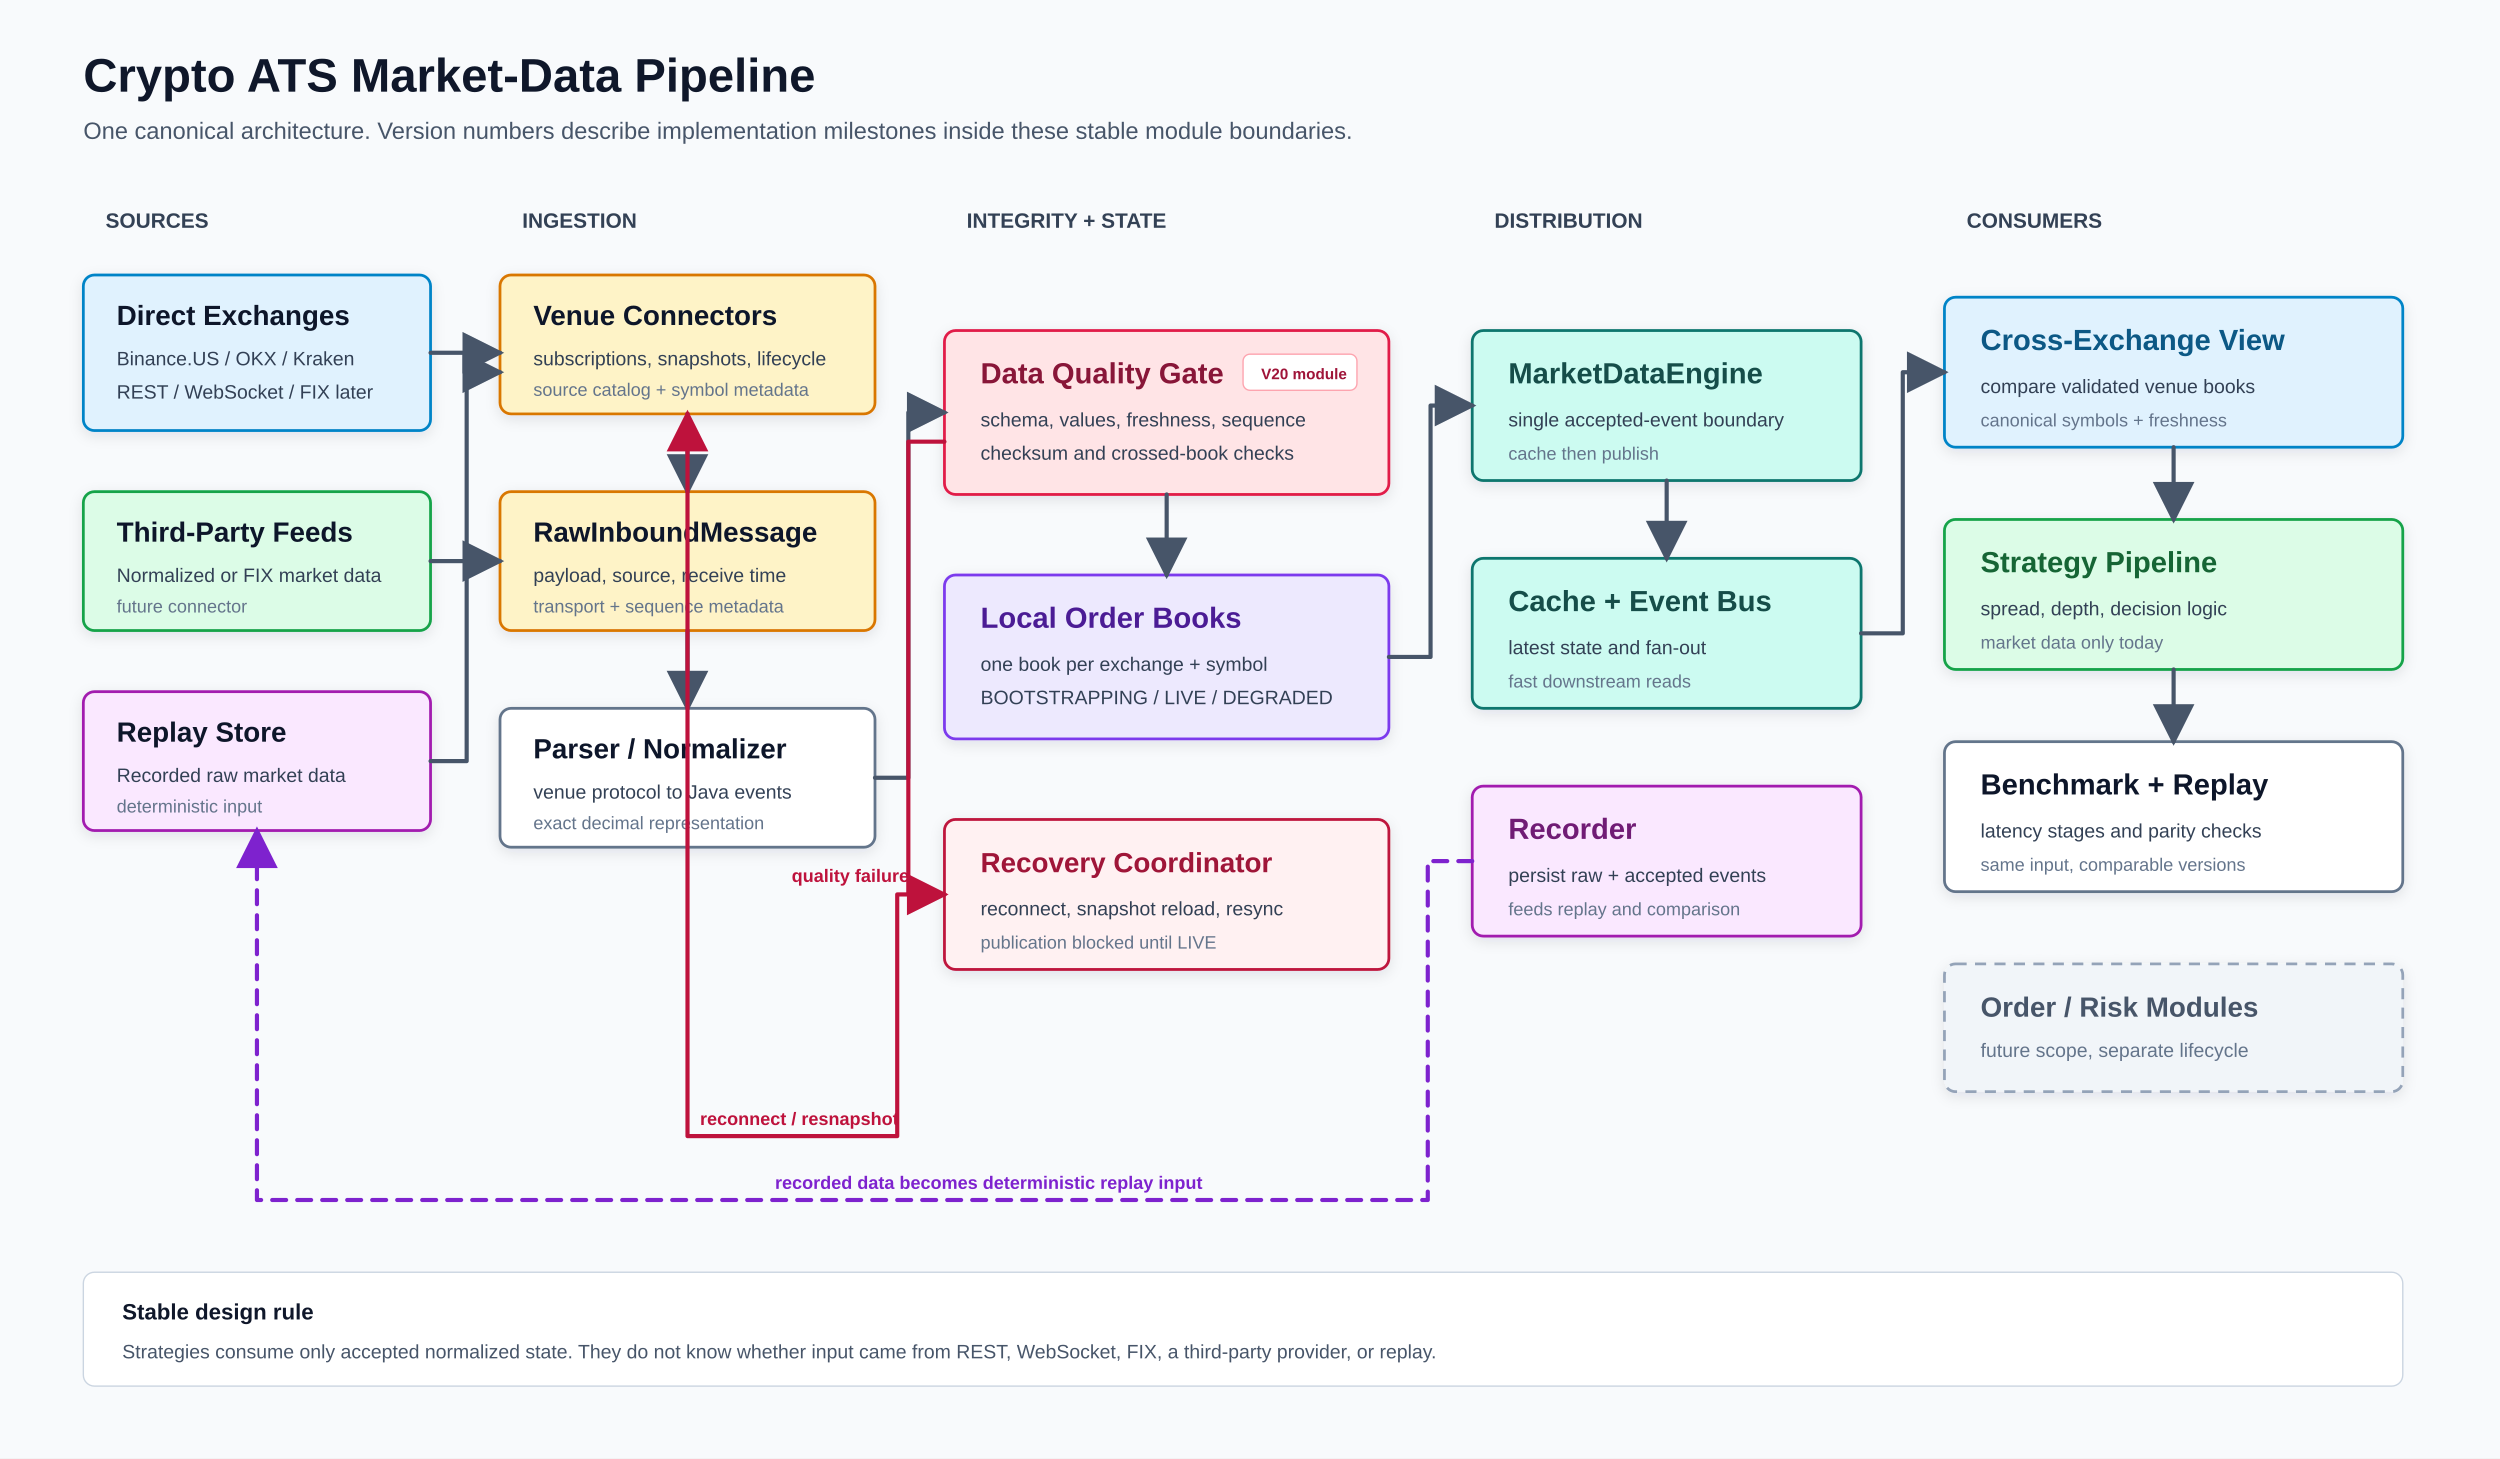
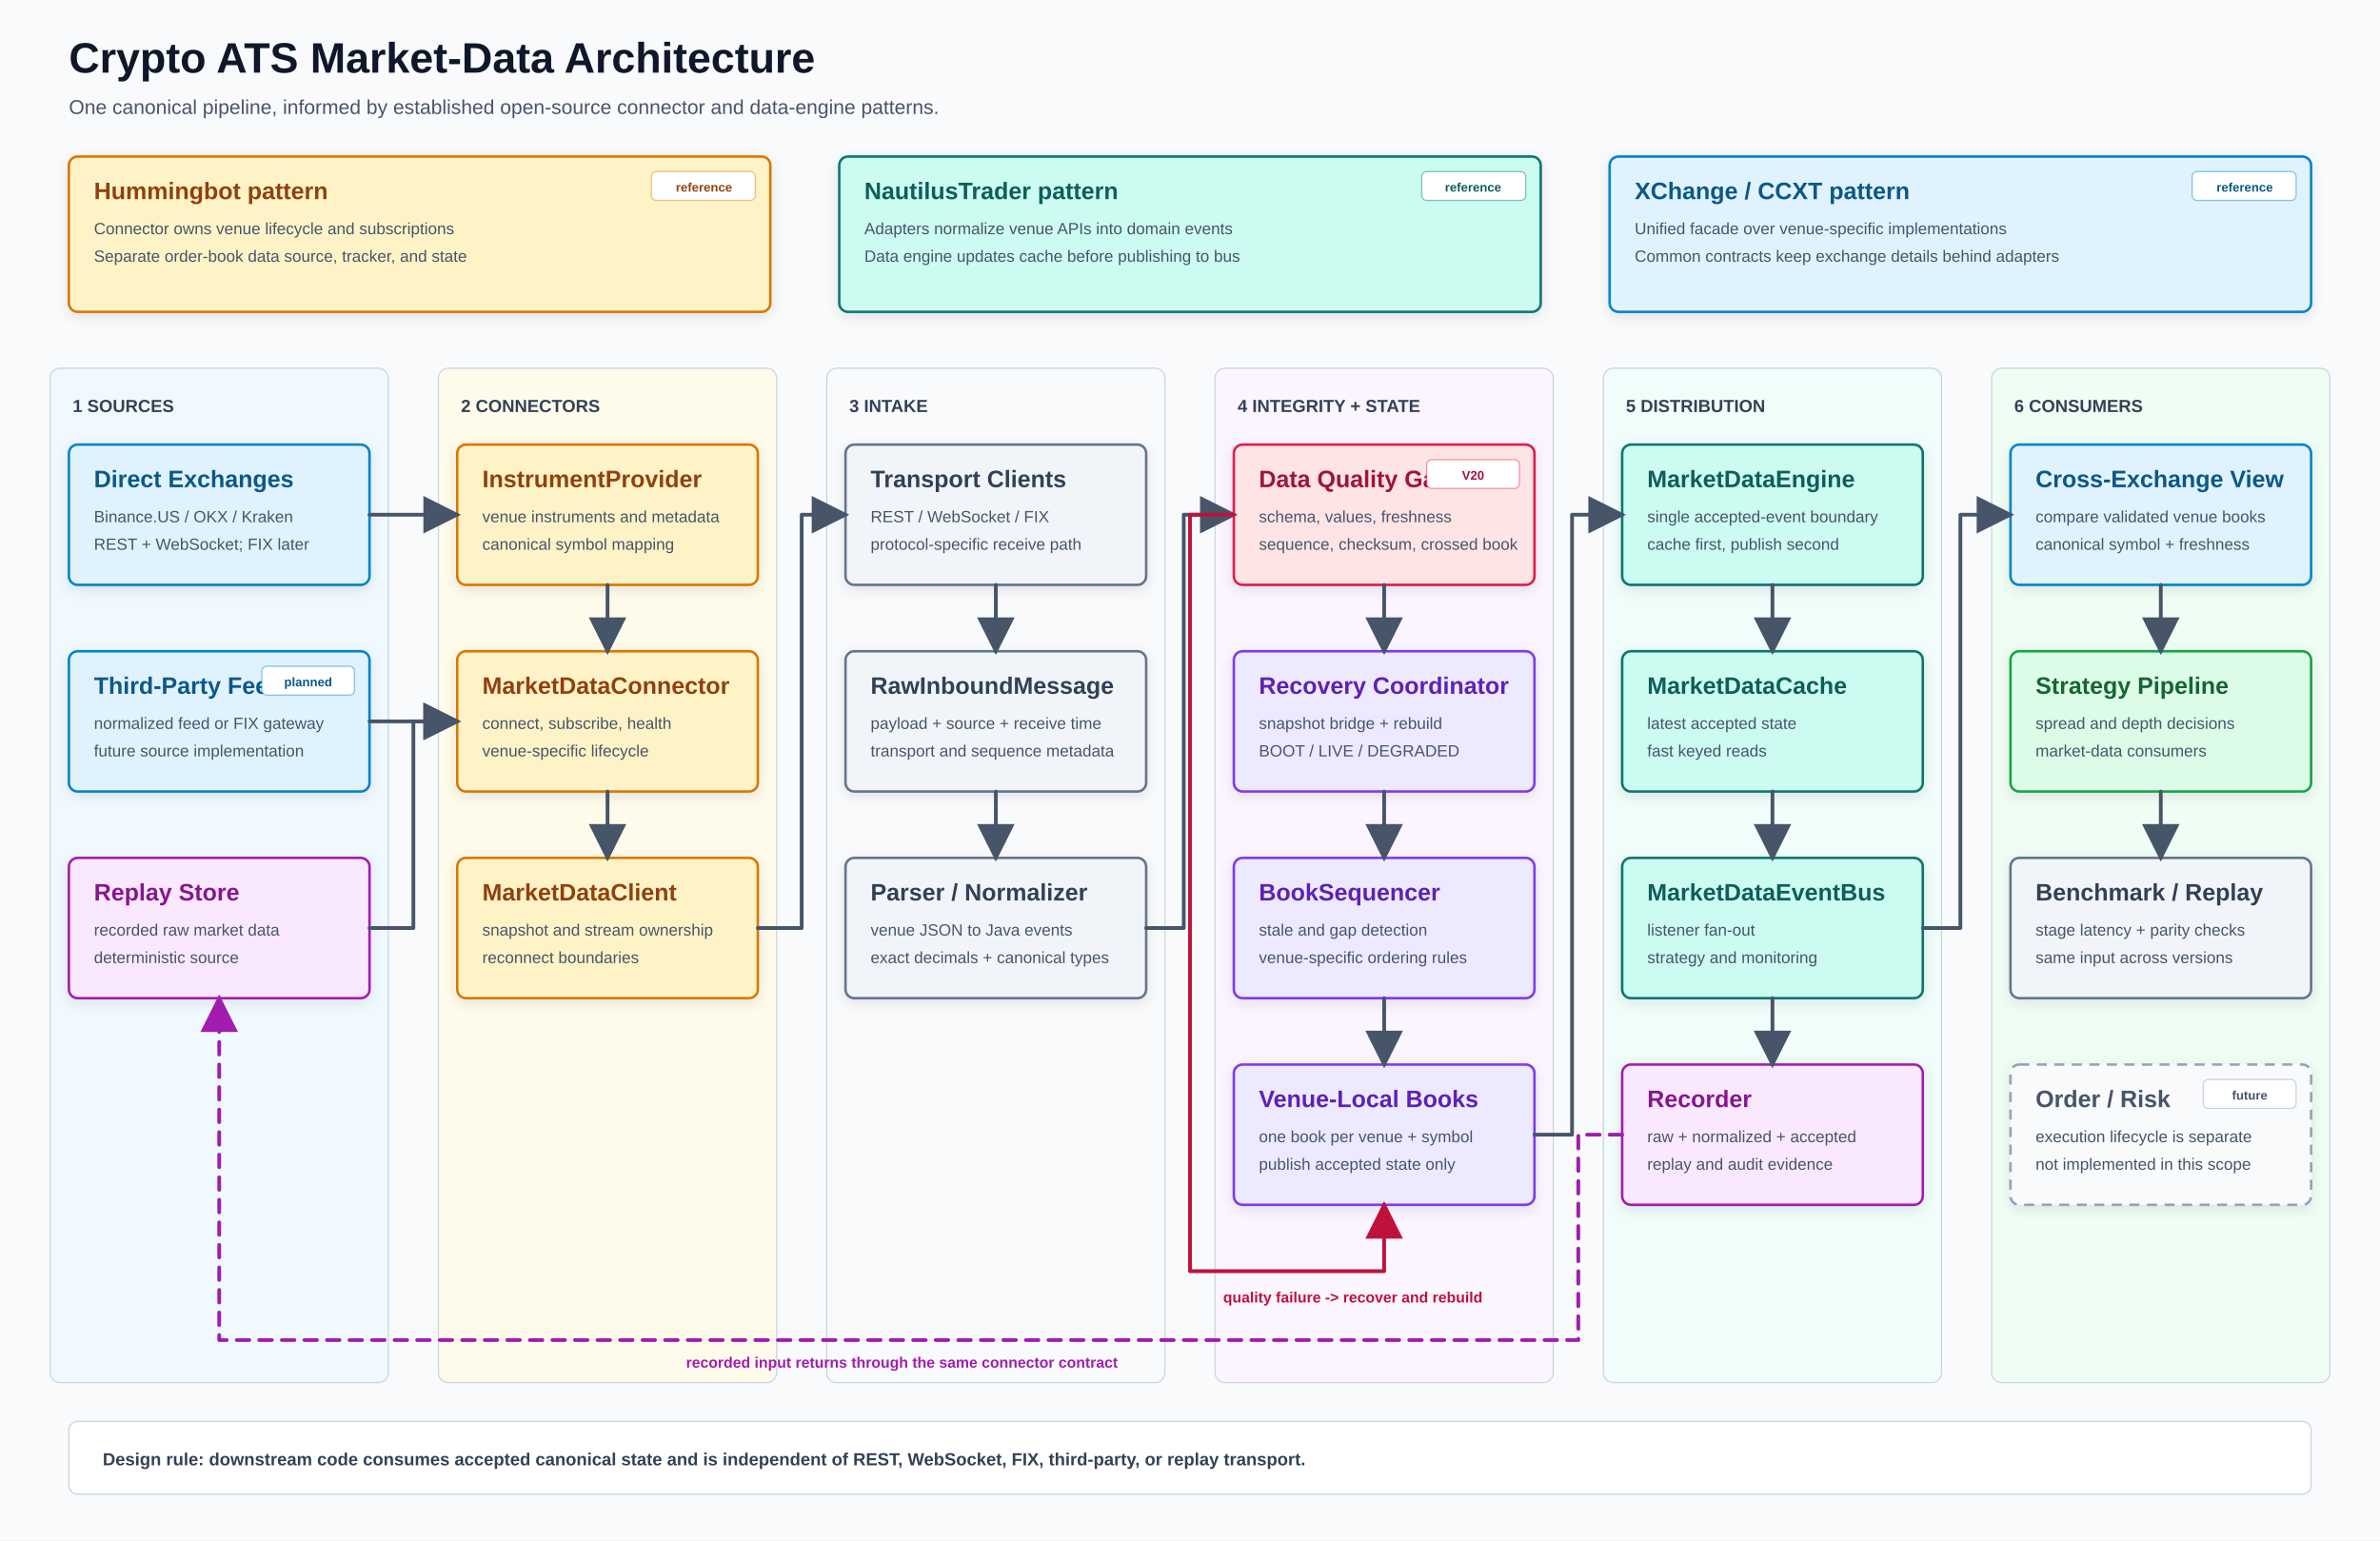
- <svg xmlns="http://www.w3.org/2000/svg" width="1800" height="1050" viewBox="0 0 1800 1050" role="img" aria-labelledby="title desc">
+ <svg xmlns="http://www.w3.org/2000/svg" width="1900" height="1230" viewBox="0 0 1900 1230" role="img" aria-labelledby="title desc">
  <defs>
    <marker id="arrow" markerWidth="12" markerHeight="12" refX="10" refY="6" orient="auto" markerUnits="strokeWidth">
      <path d="M1 1 L11 6 L1 11 Z" fill="#475569" />
    </marker>
-     <marker id="redArrow" markerWidth="12" markerHeight="12" refX="10" refY="6" orient="auto" markerUnits="strokeWidth">
+     <marker id="failure-arrow" markerWidth="12" markerHeight="12" refX="10" refY="6" orient="auto" markerUnits="strokeWidth">
      <path d="M1 1 L11 6 L1 11 Z" fill="#be123c" />
    </marker>
-     <marker id="purpleArrow" markerWidth="12" markerHeight="12" refX="10" refY="6" orient="auto" markerUnits="strokeWidth">
-       <path d="M1 1 L11 6 L1 11 Z" fill="#7e22ce" />
+     <marker id="replay-arrow" markerWidth="12" markerHeight="12" refX="10" refY="6" orient="auto" markerUnits="strokeWidth">
+       <path d="M1 1 L11 6 L1 11 Z" fill="#a21caf" />
    </marker>
-     <filter id="shadow" x="-10%" y="-10%" width="120%" height="130%">
+     <filter id="shadow" x="-15%" y="-15%" width="130%" height="140%">
      <feDropShadow dx="0" dy="3" stdDeviation="5" flood-color="#0f172a" flood-opacity="0.10" />
    </filter>
  </defs>
-   <rect width="1800" height="1050" fill="#f8fafc" />
-   <text x="60" y="66" font-family="Arial, sans-serif" font-size="34" font-weight="700" fill="#0f172a">Crypto ATS Market-Data Pipeline</text>
-   <text x="60" y="100" font-family="Arial, sans-serif" font-size="17" fill="#475569">One canonical architecture. Version numbers describe implementation milestones inside these stable module boundaries.</text>
-   <g font-family="Arial, sans-serif" font-size="15" font-weight="700" fill="#334155">
-     <text x="76" y="164">SOURCES</text>
-     <text x="376" y="164">INGESTION</text>
-     <text x="696" y="164">INTEGRITY + STATE</text>
-     <text x="1076" y="164">DISTRIBUTION</text>
-     <text x="1416" y="164">CONSUMERS</text>
-   </g>
-   <g filter="url(#shadow)" font-family="Arial, sans-serif">
-     <rect x="60" y="198" width="250" height="112" rx="8" fill="#e0f2fe" stroke="#0284c7" stroke-width="2" />
-     <text x="84" y="234" font-size="20" font-weight="700" fill="#0f172a">Direct Exchanges</text>
-     <text x="84" y="263" font-size="14" fill="#334155">Binance.US / OKX / Kraken</text>
-     <text x="84" y="287" font-size="14" fill="#334155">REST / WebSocket / FIX later</text>
-     <rect x="60" y="354" width="250" height="100" rx="8" fill="#dcfce7" stroke="#16a34a" stroke-width="2" />
-     <text x="84" y="390" font-size="20" font-weight="700" fill="#0f172a">Third-Party Feeds</text>
-     <text x="84" y="419" font-size="14" fill="#334155">Normalized or FIX market data</text>
-     <text x="84" y="441" font-size="13" fill="#64748b">future connector</text>
-     <rect x="60" y="498" width="250" height="100" rx="8" fill="#fae8ff" stroke="#a21caf" stroke-width="2" />
-     <text x="84" y="534" font-size="20" font-weight="700" fill="#0f172a">Replay Store</text>
-     <text x="84" y="563" font-size="14" fill="#334155">Recorded raw market data</text>
-     <text x="84" y="585" font-size="13" fill="#64748b">deterministic input</text>
-     <rect x="360" y="198" width="270" height="100" rx="8" fill="#fef3c7" stroke="#d97706" stroke-width="2" />
-     <text x="384" y="234" font-size="20" font-weight="700" fill="#0f172a">Venue Connectors</text>
-     <text x="384" y="263" font-size="14" fill="#334155">subscriptions, snapshots, lifecycle</text>
-     <text x="384" y="285" font-size="13" fill="#64748b">source catalog + symbol metadata</text>
-     <rect x="360" y="354" width="270" height="100" rx="8" fill="#fef3c7" stroke="#d97706" stroke-width="2" />
-     <text x="384" y="390" font-size="20" font-weight="700" fill="#0f172a">RawInboundMessage</text>
-     <text x="384" y="419" font-size="14" fill="#334155">payload, source, receive time</text>
-     <text x="384" y="441" font-size="13" fill="#64748b">transport + sequence metadata</text>
-     <rect x="360" y="510" width="270" height="100" rx="8" fill="#ffffff" stroke="#64748b" stroke-width="2" />
-     <text x="384" y="546" font-size="20" font-weight="700" fill="#0f172a">Parser / Normalizer</text>
-     <text x="384" y="575" font-size="14" fill="#334155">venue protocol to Java events</text>
-     <text x="384" y="597" font-size="13" fill="#64748b">exact decimal representation</text>
-     <rect x="680" y="238" width="320" height="118" rx="8" fill="#ffe4e6" stroke="#e11d48" stroke-width="2" />
-     <text x="706" y="276" font-size="21" font-weight="700" fill="#881337">Data Quality Gate</text>
-     <text x="706" y="307" font-size="14" fill="#334155">schema, values, freshness, sequence</text>
-     <text x="706" y="331" font-size="14" fill="#334155">checksum and crossed-book checks</text>
-     <rect x="895" y="255" width="82" height="26" rx="5" fill="#ffffff" stroke="#fda4af" />
-     <text x="908" y="273" font-size="11" font-weight="700" fill="#9f1239">V20 module</text>
-     <rect x="680" y="414" width="320" height="118" rx="8" fill="#ede9fe" stroke="#7c3aed" stroke-width="2" />
-     <text x="706" y="452" font-size="21" font-weight="700" fill="#4c1d95">Local Order Books</text>
-     <text x="706" y="483" font-size="14" fill="#334155">one book per exchange + symbol</text>
-     <text x="706" y="507" font-size="14" fill="#334155">BOOTSTRAPPING / LIVE / DEGRADED</text>
-     <rect x="680" y="590" width="320" height="108" rx="8" fill="#fff1f2" stroke="#be123c" stroke-width="2" />
-     <text x="706" y="628" font-size="20" font-weight="700" fill="#9f1239">Recovery Coordinator</text>
-     <text x="706" y="659" font-size="14" fill="#334155">reconnect, snapshot reload, resync</text>
-     <text x="706" y="683" font-size="13" fill="#64748b">publication blocked until LIVE</text>
-     <rect x="1060" y="238" width="280" height="108" rx="8" fill="#ccfbf1" stroke="#0f766e" stroke-width="2" />
-     <text x="1086" y="276" font-size="21" font-weight="700" fill="#134e4a">MarketDataEngine</text>
-     <text x="1086" y="307" font-size="14" fill="#334155">single accepted-event boundary</text>
-     <text x="1086" y="331" font-size="13" fill="#64748b">cache then publish</text>
-     <rect x="1060" y="402" width="280" height="108" rx="8" fill="#ccfbf1" stroke="#0f766e" stroke-width="2" />
-     <text x="1086" y="440" font-size="21" font-weight="700" fill="#134e4a">Cache + Event Bus</text>
-     <text x="1086" y="471" font-size="14" fill="#334155">latest state and fan-out</text>
-     <text x="1086" y="495" font-size="13" fill="#64748b">fast downstream reads</text>
-     <rect x="1060" y="566" width="280" height="108" rx="8" fill="#fae8ff" stroke="#a21caf" stroke-width="2" />
-     <text x="1086" y="604" font-size="21" font-weight="700" fill="#701a75">Recorder</text>
-     <text x="1086" y="635" font-size="14" fill="#334155">persist raw + accepted events</text>
-     <text x="1086" y="659" font-size="13" fill="#64748b">feeds replay and comparison</text>
-     <rect x="1400" y="214" width="330" height="108" rx="8" fill="#e0f2fe" stroke="#0284c7" stroke-width="2" />
-     <text x="1426" y="252" font-size="21" font-weight="700" fill="#075985">Cross-Exchange View</text>
-     <text x="1426" y="283" font-size="14" fill="#334155">compare validated venue books</text>
-     <text x="1426" y="307" font-size="13" fill="#64748b">canonical symbols + freshness</text>
-     <rect x="1400" y="374" width="330" height="108" rx="8" fill="#dcfce7" stroke="#16a34a" stroke-width="2" />
-     <text x="1426" y="412" font-size="21" font-weight="700" fill="#166534">Strategy Pipeline</text>
-     <text x="1426" y="443" font-size="14" fill="#334155">spread, depth, decision logic</text>
-     <text x="1426" y="467" font-size="13" fill="#64748b">market data only today</text>
-     <rect x="1400" y="534" width="330" height="108" rx="8" fill="#ffffff" stroke="#64748b" stroke-width="2" />
-     <text x="1426" y="572" font-size="21" font-weight="700" fill="#0f172a">Benchmark + Replay</text>
-     <text x="1426" y="603" font-size="14" fill="#334155">latency stages and parity checks</text>
-     <text x="1426" y="627" font-size="13" fill="#64748b">same input, comparable versions</text>
-     <rect x="1400" y="694" width="330" height="92" rx="8" fill="#f1f5f9" stroke="#94a3b8" stroke-width="2" stroke-dasharray="8 6" />
-     <text x="1426" y="732" font-size="20" font-weight="700" fill="#475569">Order / Risk Modules</text>
-     <text x="1426" y="761" font-size="14" fill="#64748b">future scope, separate lifecycle</text>
-   </g>
-   <g fill="none" stroke="#475569" stroke-width="3" stroke-linecap="round" stroke-linejoin="round" marker-end="url(#arrow)">
-     <path d="M310 254 H360" />
-     <path d="M310 404 H336 V268 H360" />
-     <path d="M310 548 H336 V404 H360" />
-     <path d="M495 298 V354" />
-     <path d="M495 454 V510" />
-     <path d="M630 560 H654 V297 H680" />
-     <path d="M840 356 V414" />
-     <path d="M1000 473 H1030 V292 H1060" />
-     <path d="M1200 346 V402" />
-     <path d="M1340 456 H1370 V268 H1400" />
-     <path d="M1565 322 V374" />
-     <path d="M1565 482 V534" />
-   </g>
-   <path d="M680 318 H654 V644 H680" fill="none" stroke="#be123c" stroke-width="3" stroke-linecap="round" stroke-linejoin="round" marker-end="url(#redArrow)" />
-   <text x="570" y="635" font-family="Arial, sans-serif" font-size="13" font-weight="700" fill="#be123c">quality failure</text>
-   <path d="M680 644 H646 V818 H495 V298" fill="none" stroke="#be123c" stroke-width="3" stroke-linecap="round" stroke-linejoin="round" marker-end="url(#redArrow)" />
-   <text x="504" y="810" font-family="Arial, sans-serif" font-size="13" font-weight="700" fill="#be123c">reconnect / resnapshot</text>
-   <path d="M1060 620 H1028 V864 H185 V598" fill="none" stroke="#7e22ce" stroke-width="3" stroke-dasharray="10 8" stroke-linecap="round" stroke-linejoin="round" marker-end="url(#purpleArrow)" />
-   <text x="558" y="856" font-family="Arial, sans-serif" font-size="13" font-weight="700" fill="#7e22ce">recorded data becomes deterministic replay input</text>
-   <rect x="60" y="916" width="1670" height="82" rx="8" fill="#ffffff" stroke="#cbd5e1" />
-   <text x="88" y="950" font-family="Arial, sans-serif" font-size="16" font-weight="700" fill="#0f172a">Stable design rule</text>
-   <text x="88" y="978" font-family="Arial, sans-serif" font-size="14" fill="#475569">Strategies consume only accepted normalized state. They do not know whether input came from REST, WebSocket, FIX, a third-party provider, or replay.</text>
+   <rect width="1900" height="1230" fill="#f8fafc" />
+   <text x="55" y="58" font-family="Arial, sans-serif" font-size="34" font-weight="700" fill="#0f172a" text-anchor="start">Crypto ATS Market-Data Architecture</text>
+   <text x="55" y="91" font-family="Arial, sans-serif" font-size="16" font-weight="400" fill="#475569" text-anchor="start">One canonical pipeline, informed by established open-source connector and data-engine patterns.</text>
+   <g filter="url(#shadow)">
+     <rect x="55" y="125" width="560" height="124" rx="7" fill="#fef3c7" stroke="#d97706" stroke-width="2" />
+     <text x="75" y="159" font-family="Arial, sans-serif" font-size="19" font-weight="700" fill="#92400e" text-anchor="start">Hummingbot pattern</text>
+     <text x="75" y="187" font-family="Arial, sans-serif" font-size="13" font-weight="400" fill="#475569" text-anchor="start">Connector owns venue lifecycle and subscriptions</text>
+     <text x="75" y="209" font-family="Arial, sans-serif" font-size="13" font-weight="400" fill="#475569" text-anchor="start">Separate order-book data source, tracker, and state</text>
+     <rect x="520" y="137" width="83" height="23" rx="4" fill="#ffffff" stroke="#d97706" stroke-opacity="0.45" />
+     <text x="562" y="153" font-family="Arial, sans-serif" font-size="10" font-weight="700" fill="#92400e" text-anchor="middle">reference</text>
+   </g>
+   <g filter="url(#shadow)">
+     <rect x="670" y="125" width="560" height="124" rx="7" fill="#ccfbf1" stroke="#0f766e" stroke-width="2" />
+     <text x="690" y="159" font-family="Arial, sans-serif" font-size="19" font-weight="700" fill="#115e59" text-anchor="start">NautilusTrader pattern</text>
+     <text x="690" y="187" font-family="Arial, sans-serif" font-size="13" font-weight="400" fill="#475569" text-anchor="start">Adapters normalize venue APIs into domain events</text>
+     <text x="690" y="209" font-family="Arial, sans-serif" font-size="13" font-weight="400" fill="#475569" text-anchor="start">Data engine updates cache before publishing to bus</text>
+     <rect x="1135" y="137" width="83" height="23" rx="4" fill="#ffffff" stroke="#0f766e" stroke-opacity="0.45" />
+     <text x="1176" y="153" font-family="Arial, sans-serif" font-size="10" font-weight="700" fill="#115e59" text-anchor="middle">reference</text>
+   </g>
+   <g filter="url(#shadow)">
+     <rect x="1285" y="125" width="560" height="124" rx="7" fill="#e0f2fe" stroke="#0284c7" stroke-width="2" />
+     <text x="1305" y="159" font-family="Arial, sans-serif" font-size="19" font-weight="700" fill="#075985" text-anchor="start">XChange / CCXT pattern</text>
+     <text x="1305" y="187" font-family="Arial, sans-serif" font-size="13" font-weight="400" fill="#475569" text-anchor="start">Unified facade over venue-specific implementations</text>
+     <text x="1305" y="209" font-family="Arial, sans-serif" font-size="13" font-weight="400" fill="#475569" text-anchor="start">Common contracts keep exchange details behind adapters</text>
+     <rect x="1750" y="137" width="83" height="23" rx="4" fill="#ffffff" stroke="#0284c7" stroke-opacity="0.45" />
+     <text x="1792" y="153" font-family="Arial, sans-serif" font-size="10" font-weight="700" fill="#075985" text-anchor="middle">reference</text>
+   </g>
+   <rect x="40" y="294" width="270" height="810" rx="8" fill="#f0f9ff" stroke="#cbd5e1" />
+   <text x="58" y="329" font-family="Arial, sans-serif" font-size="14" font-weight="700" fill="#334155" text-anchor="start">1  SOURCES</text>
+   <rect x="350" y="294" width="270" height="810" rx="8" fill="#fffbeb" stroke="#cbd5e1" />
+   <text x="368" y="329" font-family="Arial, sans-serif" font-size="14" font-weight="700" fill="#334155" text-anchor="start">2  CONNECTORS</text>
+   <rect x="660" y="294" width="270" height="810" rx="8" fill="#f8fafc" stroke="#cbd5e1" />
+   <text x="678" y="329" font-family="Arial, sans-serif" font-size="14" font-weight="700" fill="#334155" text-anchor="start">3  INTAKE</text>
+   <rect x="970" y="294" width="270" height="810" rx="8" fill="#faf5ff" stroke="#cbd5e1" />
+   <text x="988" y="329" font-family="Arial, sans-serif" font-size="14" font-weight="700" fill="#334155" text-anchor="start">4  INTEGRITY + STATE</text>
+   <rect x="1280" y="294" width="270" height="810" rx="8" fill="#f0fdfa" stroke="#cbd5e1" />
+   <text x="1298" y="329" font-family="Arial, sans-serif" font-size="14" font-weight="700" fill="#334155" text-anchor="start">5  DISTRIBUTION</text>
+   <rect x="1590" y="294" width="270" height="810" rx="8" fill="#f0fdf4" stroke="#cbd5e1" />
+   <text x="1608" y="329" font-family="Arial, sans-serif" font-size="14" font-weight="700" fill="#334155" text-anchor="start">6  CONSUMERS</text>
+   <g filter="url(#shadow)">
+     <rect x="55" y="355" width="240" height="112" rx="7" fill="#e0f2fe" stroke="#0284c7" stroke-width="2" />
+     <text x="75" y="389" font-family="Arial, sans-serif" font-size="19" font-weight="700" fill="#075985" text-anchor="start">Direct Exchanges</text>
+     <text x="75" y="417" font-family="Arial, sans-serif" font-size="13" font-weight="400" fill="#475569" text-anchor="start">Binance.US / OKX / Kraken</text>
+     <text x="75" y="439" font-family="Arial, sans-serif" font-size="13" font-weight="400" fill="#475569" text-anchor="start">REST + WebSocket; FIX later</text>
+   </g>
+   <g filter="url(#shadow)">
+     <rect x="55" y="520" width="240" height="112" rx="7" fill="#e0f2fe" stroke="#0284c7" stroke-width="2" />
+     <text x="75" y="554" font-family="Arial, sans-serif" font-size="19" font-weight="700" fill="#075985" text-anchor="start">Third-Party Feeds</text>
+     <text x="75" y="582" font-family="Arial, sans-serif" font-size="13" font-weight="400" fill="#475569" text-anchor="start">normalized feed or FIX gateway</text>
+     <text x="75" y="604" font-family="Arial, sans-serif" font-size="13" font-weight="400" fill="#475569" text-anchor="start">future source implementation</text>
+     <rect x="209" y="532" width="74" height="23" rx="4" fill="#ffffff" stroke="#0284c7" stroke-opacity="0.45" />
+     <text x="246" y="548" font-family="Arial, sans-serif" font-size="10" font-weight="700" fill="#075985" text-anchor="middle">planned</text>
+   </g>
+   <g filter="url(#shadow)">
+     <rect x="55" y="685" width="240" height="112" rx="7" fill="#fae8ff" stroke="#a21caf" stroke-width="2" />
+     <text x="75" y="719" font-family="Arial, sans-serif" font-size="19" font-weight="700" fill="#86198f" text-anchor="start">Replay Store</text>
+     <text x="75" y="747" font-family="Arial, sans-serif" font-size="13" font-weight="400" fill="#475569" text-anchor="start">recorded raw market data</text>
+     <text x="75" y="769" font-family="Arial, sans-serif" font-size="13" font-weight="400" fill="#475569" text-anchor="start">deterministic source</text>
+   </g>
+   <g filter="url(#shadow)">
+     <rect x="365" y="355" width="240" height="112" rx="7" fill="#fef3c7" stroke="#d97706" stroke-width="2" />
+     <text x="385" y="389" font-family="Arial, sans-serif" font-size="19" font-weight="700" fill="#92400e" text-anchor="start">InstrumentProvider</text>
+     <text x="385" y="417" font-family="Arial, sans-serif" font-size="13" font-weight="400" fill="#475569" text-anchor="start">venue instruments and metadata</text>
+     <text x="385" y="439" font-family="Arial, sans-serif" font-size="13" font-weight="400" fill="#475569" text-anchor="start">canonical symbol mapping</text>
+   </g>
+   <g filter="url(#shadow)">
+     <rect x="365" y="520" width="240" height="112" rx="7" fill="#fef3c7" stroke="#d97706" stroke-width="2" />
+     <text x="385" y="554" font-family="Arial, sans-serif" font-size="19" font-weight="700" fill="#92400e" text-anchor="start">MarketDataConnector</text>
+     <text x="385" y="582" font-family="Arial, sans-serif" font-size="13" font-weight="400" fill="#475569" text-anchor="start">connect, subscribe, health</text>
+     <text x="385" y="604" font-family="Arial, sans-serif" font-size="13" font-weight="400" fill="#475569" text-anchor="start">venue-specific lifecycle</text>
+   </g>
+   <g filter="url(#shadow)">
+     <rect x="365" y="685" width="240" height="112" rx="7" fill="#fef3c7" stroke="#d97706" stroke-width="2" />
+     <text x="385" y="719" font-family="Arial, sans-serif" font-size="19" font-weight="700" fill="#92400e" text-anchor="start">MarketDataClient</text>
+     <text x="385" y="747" font-family="Arial, sans-serif" font-size="13" font-weight="400" fill="#475569" text-anchor="start">snapshot and stream ownership</text>
+     <text x="385" y="769" font-family="Arial, sans-serif" font-size="13" font-weight="400" fill="#475569" text-anchor="start">reconnect boundaries</text>
+   </g>
+   <g filter="url(#shadow)">
+     <rect x="675" y="355" width="240" height="112" rx="7" fill="#f1f5f9" stroke="#64748b" stroke-width="2" />
+     <text x="695" y="389" font-family="Arial, sans-serif" font-size="19" font-weight="700" fill="#334155" text-anchor="start">Transport Clients</text>
+     <text x="695" y="417" font-family="Arial, sans-serif" font-size="13" font-weight="400" fill="#475569" text-anchor="start">REST / WebSocket / FIX</text>
+     <text x="695" y="439" font-family="Arial, sans-serif" font-size="13" font-weight="400" fill="#475569" text-anchor="start">protocol-specific receive path</text>
+   </g>
+   <g filter="url(#shadow)">
+     <rect x="675" y="520" width="240" height="112" rx="7" fill="#f1f5f9" stroke="#64748b" stroke-width="2" />
+     <text x="695" y="554" font-family="Arial, sans-serif" font-size="19" font-weight="700" fill="#334155" text-anchor="start">RawInboundMessage</text>
+     <text x="695" y="582" font-family="Arial, sans-serif" font-size="13" font-weight="400" fill="#475569" text-anchor="start">payload + source + receive time</text>
+     <text x="695" y="604" font-family="Arial, sans-serif" font-size="13" font-weight="400" fill="#475569" text-anchor="start">transport and sequence metadata</text>
+   </g>
+   <g filter="url(#shadow)">
+     <rect x="675" y="685" width="240" height="112" rx="7" fill="#f1f5f9" stroke="#64748b" stroke-width="2" />
+     <text x="695" y="719" font-family="Arial, sans-serif" font-size="19" font-weight="700" fill="#334155" text-anchor="start">Parser / Normalizer</text>
+     <text x="695" y="747" font-family="Arial, sans-serif" font-size="13" font-weight="400" fill="#475569" text-anchor="start">venue JSON to Java events</text>
+     <text x="695" y="769" font-family="Arial, sans-serif" font-size="13" font-weight="400" fill="#475569" text-anchor="start">exact decimals + canonical types</text>
+   </g>
+   <g filter="url(#shadow)">
+     <rect x="985" y="355" width="240" height="112" rx="7" fill="#ffe4e6" stroke="#e11d48" stroke-width="2" />
+     <text x="1005" y="389" font-family="Arial, sans-serif" font-size="19" font-weight="700" fill="#9f1239" text-anchor="start">Data Quality Gate</text>
+     <text x="1005" y="417" font-family="Arial, sans-serif" font-size="13" font-weight="400" fill="#475569" text-anchor="start">schema, values, freshness</text>
+     <text x="1005" y="439" font-family="Arial, sans-serif" font-size="13" font-weight="400" fill="#475569" text-anchor="start">sequence, checksum, crossed book</text>
+     <rect x="1139" y="367" width="74" height="23" rx="4" fill="#ffffff" stroke="#e11d48" stroke-opacity="0.45" />
+     <text x="1176" y="383" font-family="Arial, sans-serif" font-size="10" font-weight="700" fill="#9f1239" text-anchor="middle">V20</text>
+   </g>
+   <g filter="url(#shadow)">
+     <rect x="985" y="520" width="240" height="112" rx="7" fill="#ede9fe" stroke="#7c3aed" stroke-width="2" />
+     <text x="1005" y="554" font-family="Arial, sans-serif" font-size="19" font-weight="700" fill="#5b21b6" text-anchor="start">Recovery Coordinator</text>
+     <text x="1005" y="582" font-family="Arial, sans-serif" font-size="13" font-weight="400" fill="#475569" text-anchor="start">snapshot bridge + rebuild</text>
+     <text x="1005" y="604" font-family="Arial, sans-serif" font-size="13" font-weight="400" fill="#475569" text-anchor="start">BOOT / LIVE / DEGRADED</text>
+   </g>
+   <g filter="url(#shadow)">
+     <rect x="985" y="685" width="240" height="112" rx="7" fill="#ede9fe" stroke="#7c3aed" stroke-width="2" />
+     <text x="1005" y="719" font-family="Arial, sans-serif" font-size="19" font-weight="700" fill="#5b21b6" text-anchor="start">BookSequencer</text>
+     <text x="1005" y="747" font-family="Arial, sans-serif" font-size="13" font-weight="400" fill="#475569" text-anchor="start">stale and gap detection</text>
+     <text x="1005" y="769" font-family="Arial, sans-serif" font-size="13" font-weight="400" fill="#475569" text-anchor="start">venue-specific ordering rules</text>
+   </g>
+   <g filter="url(#shadow)">
+     <rect x="985" y="850" width="240" height="112" rx="7" fill="#ede9fe" stroke="#7c3aed" stroke-width="2" />
+     <text x="1005" y="884" font-family="Arial, sans-serif" font-size="19" font-weight="700" fill="#5b21b6" text-anchor="start">Venue-Local Books</text>
+     <text x="1005" y="912" font-family="Arial, sans-serif" font-size="13" font-weight="400" fill="#475569" text-anchor="start">one book per venue + symbol</text>
+     <text x="1005" y="934" font-family="Arial, sans-serif" font-size="13" font-weight="400" fill="#475569" text-anchor="start">publish accepted state only</text>
+   </g>
+   <g filter="url(#shadow)">
+     <rect x="1295" y="355" width="240" height="112" rx="7" fill="#ccfbf1" stroke="#0f766e" stroke-width="2" />
+     <text x="1315" y="389" font-family="Arial, sans-serif" font-size="19" font-weight="700" fill="#115e59" text-anchor="start">MarketDataEngine</text>
+     <text x="1315" y="417" font-family="Arial, sans-serif" font-size="13" font-weight="400" fill="#475569" text-anchor="start">single accepted-event boundary</text>
+     <text x="1315" y="439" font-family="Arial, sans-serif" font-size="13" font-weight="400" fill="#475569" text-anchor="start">cache first, publish second</text>
+   </g>
+   <g filter="url(#shadow)">
+     <rect x="1295" y="520" width="240" height="112" rx="7" fill="#ccfbf1" stroke="#0f766e" stroke-width="2" />
+     <text x="1315" y="554" font-family="Arial, sans-serif" font-size="19" font-weight="700" fill="#115e59" text-anchor="start">MarketDataCache</text>
+     <text x="1315" y="582" font-family="Arial, sans-serif" font-size="13" font-weight="400" fill="#475569" text-anchor="start">latest accepted state</text>
+     <text x="1315" y="604" font-family="Arial, sans-serif" font-size="13" font-weight="400" fill="#475569" text-anchor="start">fast keyed reads</text>
+   </g>
+   <g filter="url(#shadow)">
+     <rect x="1295" y="685" width="240" height="112" rx="7" fill="#ccfbf1" stroke="#0f766e" stroke-width="2" />
+     <text x="1315" y="719" font-family="Arial, sans-serif" font-size="19" font-weight="700" fill="#115e59" text-anchor="start">MarketDataEventBus</text>
+     <text x="1315" y="747" font-family="Arial, sans-serif" font-size="13" font-weight="400" fill="#475569" text-anchor="start">listener fan-out</text>
+     <text x="1315" y="769" font-family="Arial, sans-serif" font-size="13" font-weight="400" fill="#475569" text-anchor="start">strategy and monitoring</text>
+   </g>
+   <g filter="url(#shadow)">
+     <rect x="1295" y="850" width="240" height="112" rx="7" fill="#fae8ff" stroke="#a21caf" stroke-width="2" />
+     <text x="1315" y="884" font-family="Arial, sans-serif" font-size="19" font-weight="700" fill="#86198f" text-anchor="start">Recorder</text>
+     <text x="1315" y="912" font-family="Arial, sans-serif" font-size="13" font-weight="400" fill="#475569" text-anchor="start">raw + normalized + accepted</text>
+     <text x="1315" y="934" font-family="Arial, sans-serif" font-size="13" font-weight="400" fill="#475569" text-anchor="start">replay and audit evidence</text>
+   </g>
+   <g filter="url(#shadow)">
+     <rect x="1605" y="355" width="240" height="112" rx="7" fill="#e0f2fe" stroke="#0284c7" stroke-width="2" />
+     <text x="1625" y="389" font-family="Arial, sans-serif" font-size="19" font-weight="700" fill="#075985" text-anchor="start">Cross-Exchange View</text>
+     <text x="1625" y="417" font-family="Arial, sans-serif" font-size="13" font-weight="400" fill="#475569" text-anchor="start">compare validated venue books</text>
+     <text x="1625" y="439" font-family="Arial, sans-serif" font-size="13" font-weight="400" fill="#475569" text-anchor="start">canonical symbol + freshness</text>
+   </g>
+   <g filter="url(#shadow)">
+     <rect x="1605" y="520" width="240" height="112" rx="7" fill="#dcfce7" stroke="#16a34a" stroke-width="2" />
+     <text x="1625" y="554" font-family="Arial, sans-serif" font-size="19" font-weight="700" fill="#166534" text-anchor="start">Strategy Pipeline</text>
+     <text x="1625" y="582" font-family="Arial, sans-serif" font-size="13" font-weight="400" fill="#475569" text-anchor="start">spread and depth decisions</text>
+     <text x="1625" y="604" font-family="Arial, sans-serif" font-size="13" font-weight="400" fill="#475569" text-anchor="start">market-data consumers</text>
+   </g>
+   <g filter="url(#shadow)">
+     <rect x="1605" y="685" width="240" height="112" rx="7" fill="#f1f5f9" stroke="#64748b" stroke-width="2" />
+     <text x="1625" y="719" font-family="Arial, sans-serif" font-size="19" font-weight="700" fill="#334155" text-anchor="start">Benchmark / Replay</text>
+     <text x="1625" y="747" font-family="Arial, sans-serif" font-size="13" font-weight="400" fill="#475569" text-anchor="start">stage latency + parity checks</text>
+     <text x="1625" y="769" font-family="Arial, sans-serif" font-size="13" font-weight="400" fill="#475569" text-anchor="start">same input across versions</text>
+   </g>
+   <g filter="url(#shadow)">
+     <rect x="1605" y="850" width="240" height="112" rx="7" fill="#f8fafc" stroke="#94a3b8" stroke-width="2" stroke-dasharray="8 6" />
+     <text x="1625" y="884" font-family="Arial, sans-serif" font-size="19" font-weight="700" fill="#475569" text-anchor="start">Order / Risk</text>
+     <text x="1625" y="912" font-family="Arial, sans-serif" font-size="13" font-weight="400" fill="#475569" text-anchor="start">execution lifecycle is separate</text>
+     <text x="1625" y="934" font-family="Arial, sans-serif" font-size="13" font-weight="400" fill="#475569" text-anchor="start">not implemented in this scope</text>
+     <rect x="1759" y="862" width="74" height="23" rx="4" fill="#ffffff" stroke="#94a3b8" stroke-opacity="0.45" />
+     <text x="1796" y="878" font-family="Arial, sans-serif" font-size="10" font-weight="700" fill="#475569" text-anchor="middle">future</text>
+   </g>
+   <path d="M295 411 H365" fill="none" stroke="#475569" stroke-width="3" stroke-linecap="round" stroke-linejoin="round" marker-end="url(#arrow)" />
+   <path d="M295 576 H330 V576 H365" fill="none" stroke="#475569" stroke-width="3" stroke-linecap="round" stroke-linejoin="round" marker-end="url(#arrow)" />
+   <path d="M295 741 H330 V576 H365" fill="none" stroke="#475569" stroke-width="3" stroke-linecap="round" stroke-linejoin="round" marker-end="url(#arrow)" />
+   <path d="M485 467 V520" fill="none" stroke="#475569" stroke-width="3" stroke-linecap="round" stroke-linejoin="round" marker-end="url(#arrow)" />
+   <path d="M485 632 V685" fill="none" stroke="#475569" stroke-width="3" stroke-linecap="round" stroke-linejoin="round" marker-end="url(#arrow)" />
+   <path d="M605 741 H640 V411 H675" fill="none" stroke="#475569" stroke-width="3" stroke-linecap="round" stroke-linejoin="round" marker-end="url(#arrow)" />
+   <path d="M795 467 V520" fill="none" stroke="#475569" stroke-width="3" stroke-linecap="round" stroke-linejoin="round" marker-end="url(#arrow)" />
+   <path d="M795 632 V685" fill="none" stroke="#475569" stroke-width="3" stroke-linecap="round" stroke-linejoin="round" marker-end="url(#arrow)" />
+   <path d="M915 741 H945 V411 H985" fill="none" stroke="#475569" stroke-width="3" stroke-linecap="round" stroke-linejoin="round" marker-end="url(#arrow)" />
+   <path d="M1105 467 V520" fill="none" stroke="#475569" stroke-width="3" stroke-linecap="round" stroke-linejoin="round" marker-end="url(#arrow)" />
+   <path d="M1105 632 V685" fill="none" stroke="#475569" stroke-width="3" stroke-linecap="round" stroke-linejoin="round" marker-end="url(#arrow)" />
+   <path d="M1105 797 V850" fill="none" stroke="#475569" stroke-width="3" stroke-linecap="round" stroke-linejoin="round" marker-end="url(#arrow)" />
+   <path d="M1225 906 H1255 V411 H1295" fill="none" stroke="#475569" stroke-width="3" stroke-linecap="round" stroke-linejoin="round" marker-end="url(#arrow)" />
+   <path d="M1415 467 V520" fill="none" stroke="#475569" stroke-width="3" stroke-linecap="round" stroke-linejoin="round" marker-end="url(#arrow)" />
+   <path d="M1415 632 V685" fill="none" stroke="#475569" stroke-width="3" stroke-linecap="round" stroke-linejoin="round" marker-end="url(#arrow)" />
+   <path d="M1415 797 V850" fill="none" stroke="#475569" stroke-width="3" stroke-linecap="round" stroke-linejoin="round" marker-end="url(#arrow)" />
+   <path d="M1535 741 H1565 V411 H1605" fill="none" stroke="#475569" stroke-width="3" stroke-linecap="round" stroke-linejoin="round" marker-end="url(#arrow)" />
+   <path d="M1725 467 V520" fill="none" stroke="#475569" stroke-width="3" stroke-linecap="round" stroke-linejoin="round" marker-end="url(#arrow)" />
+   <path d="M1725 632 V685" fill="none" stroke="#475569" stroke-width="3" stroke-linecap="round" stroke-linejoin="round" marker-end="url(#arrow)" />
+   <path d="M985 411 H950 V1015 H1105 V962" fill="none" stroke="#be123c" stroke-width="3" stroke-linecap="round" stroke-linejoin="round" marker-end="url(#failure-arrow)" />
+   <text x="1080" y="1040" font-family="Arial, sans-serif" font-size="12" font-weight="700" fill="#be123c" text-anchor="middle">quality failure -&gt; recover and rebuild</text>
+   <path d="M1295 906 H1260 V1070 H175 V797" fill="none" stroke="#a21caf" stroke-width="3" stroke-linecap="round" stroke-linejoin="round" stroke-dasharray="10 8" marker-end="url(#replay-arrow)" />
+   <text x="720" y="1092" font-family="Arial, sans-serif" font-size="12" font-weight="700" fill="#a21caf" text-anchor="middle">recorded input returns through the same connector contract</text>
+   <rect x="55" y="1135" width="1790" height="58" rx="7" fill="#ffffff" stroke="#cbd5e1" />
+   <text x="82" y="1170" font-family="Arial, sans-serif" font-size="14" font-weight="700" fill="#334155" text-anchor="start">Design rule: downstream code consumes accepted canonical state and is independent of REST, WebSocket, FIX, third-party, or replay transport.</text>
</svg>
